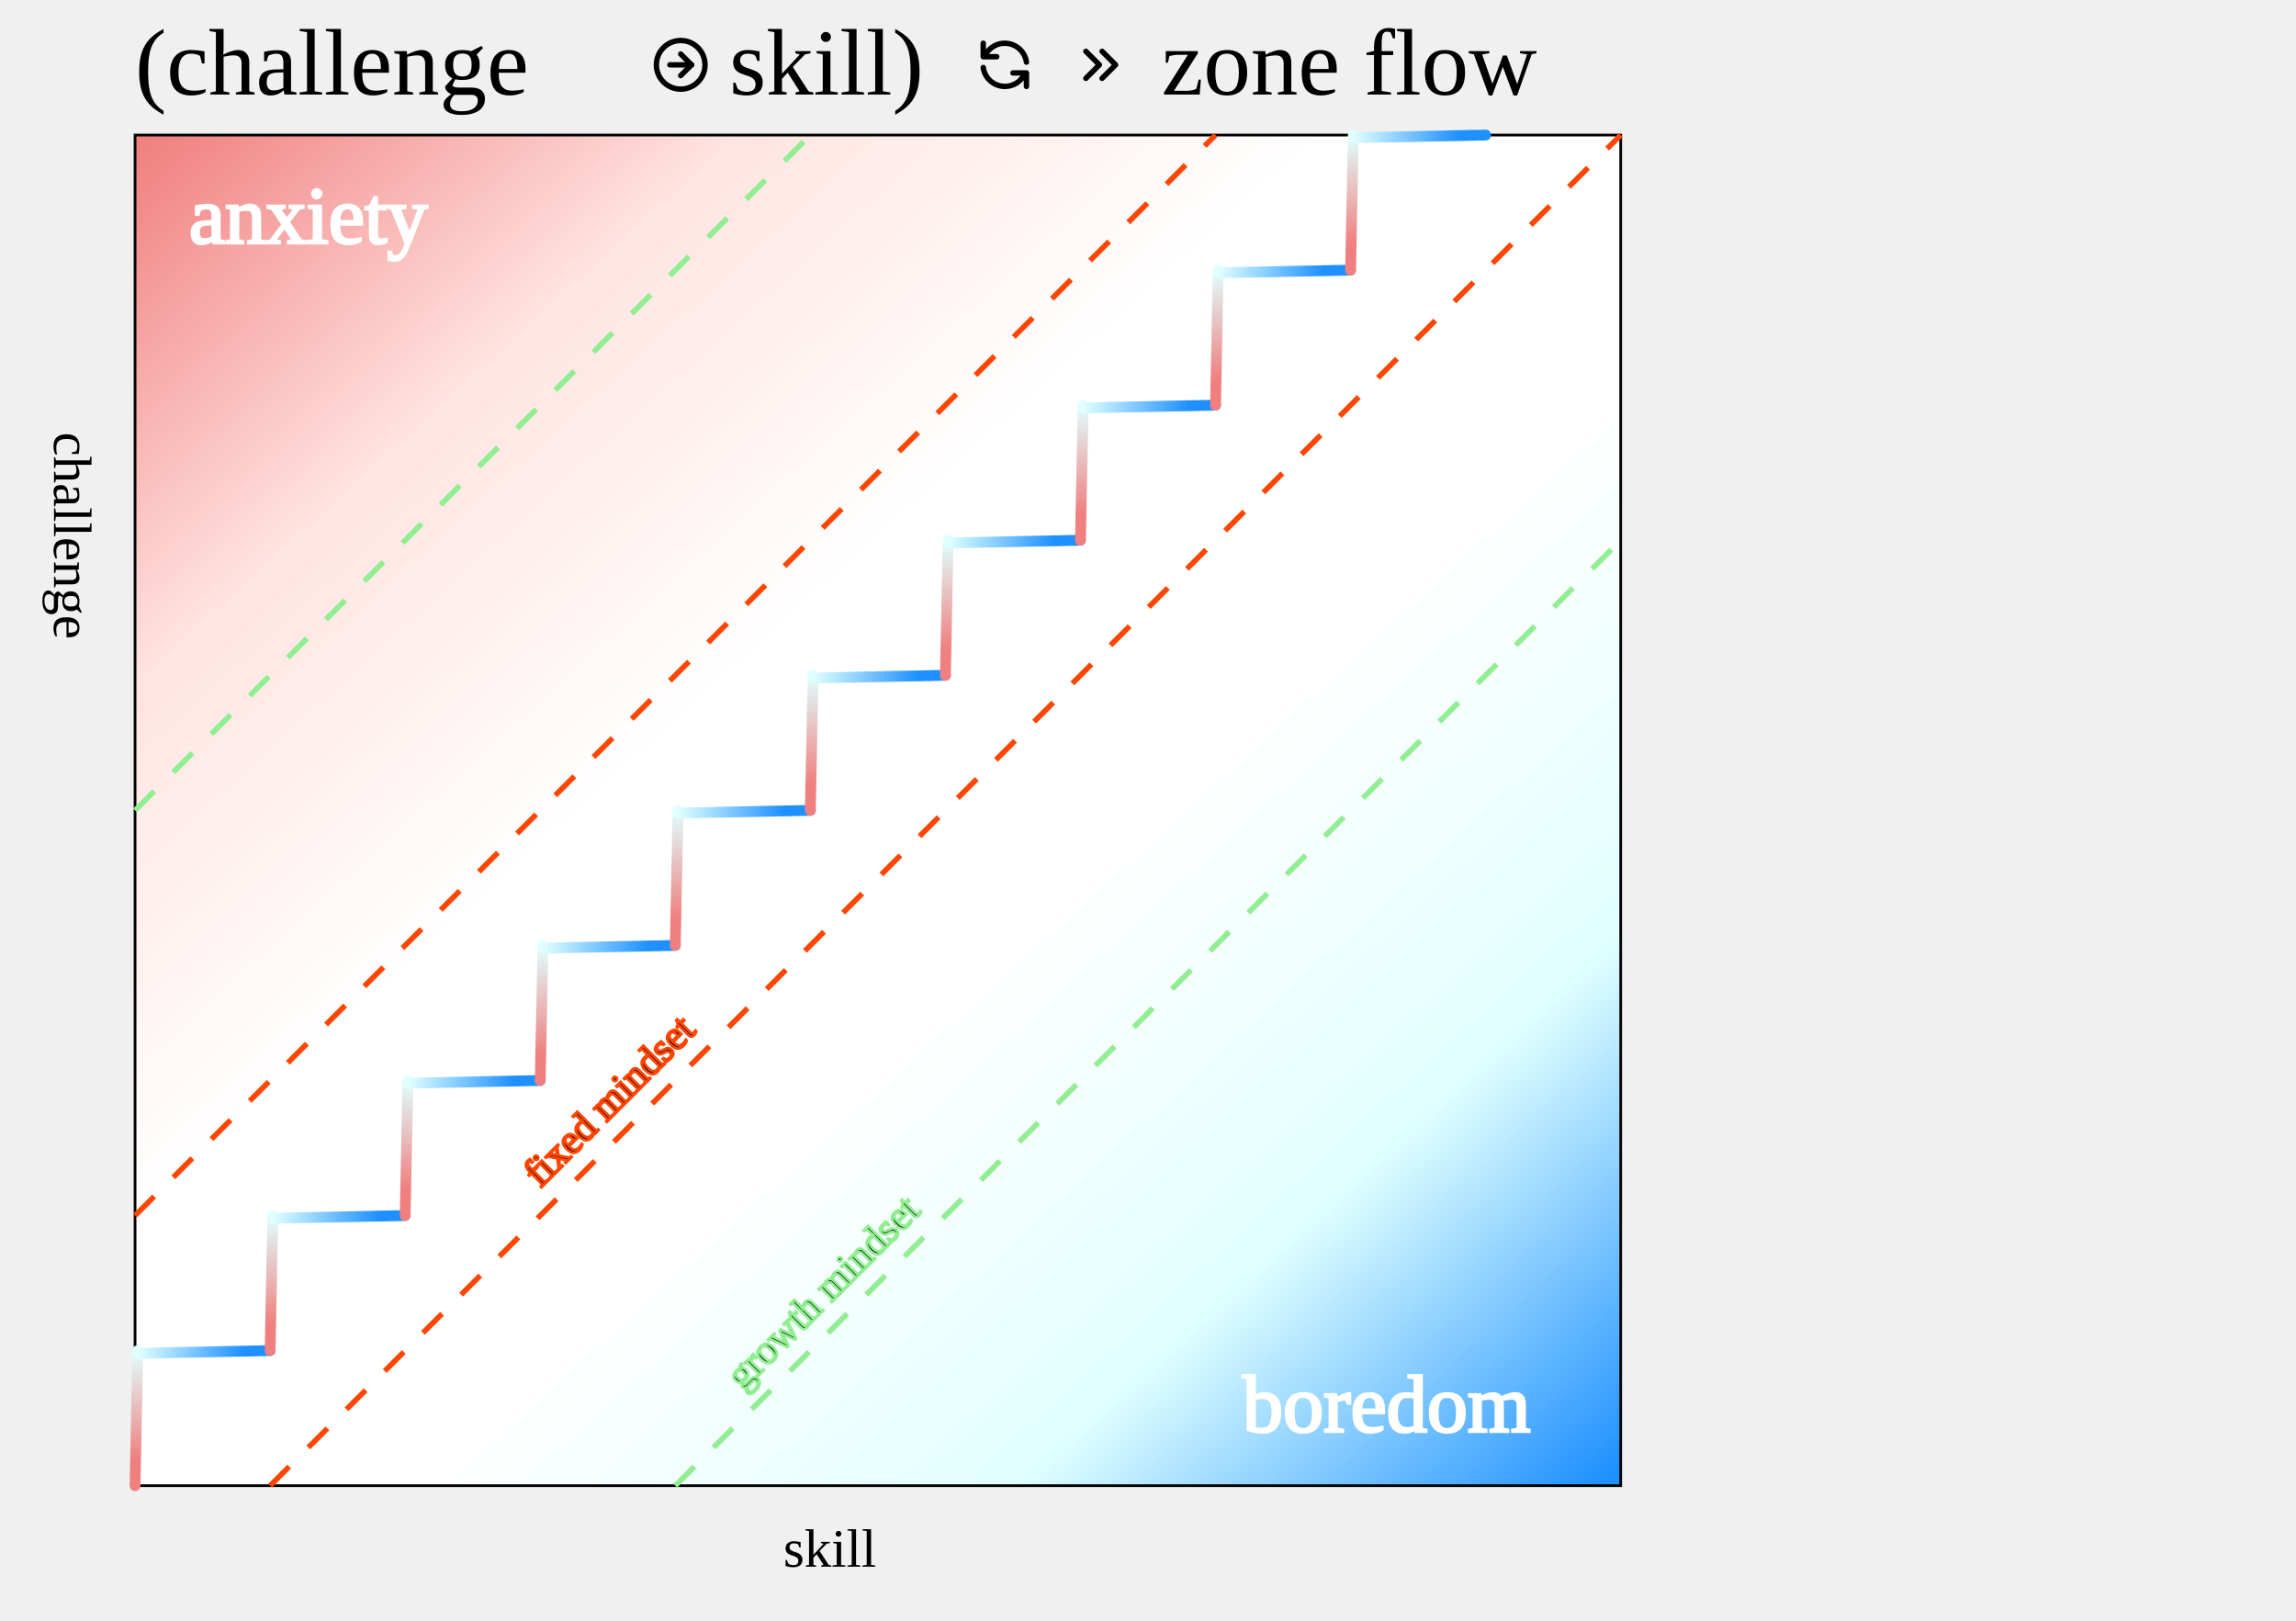
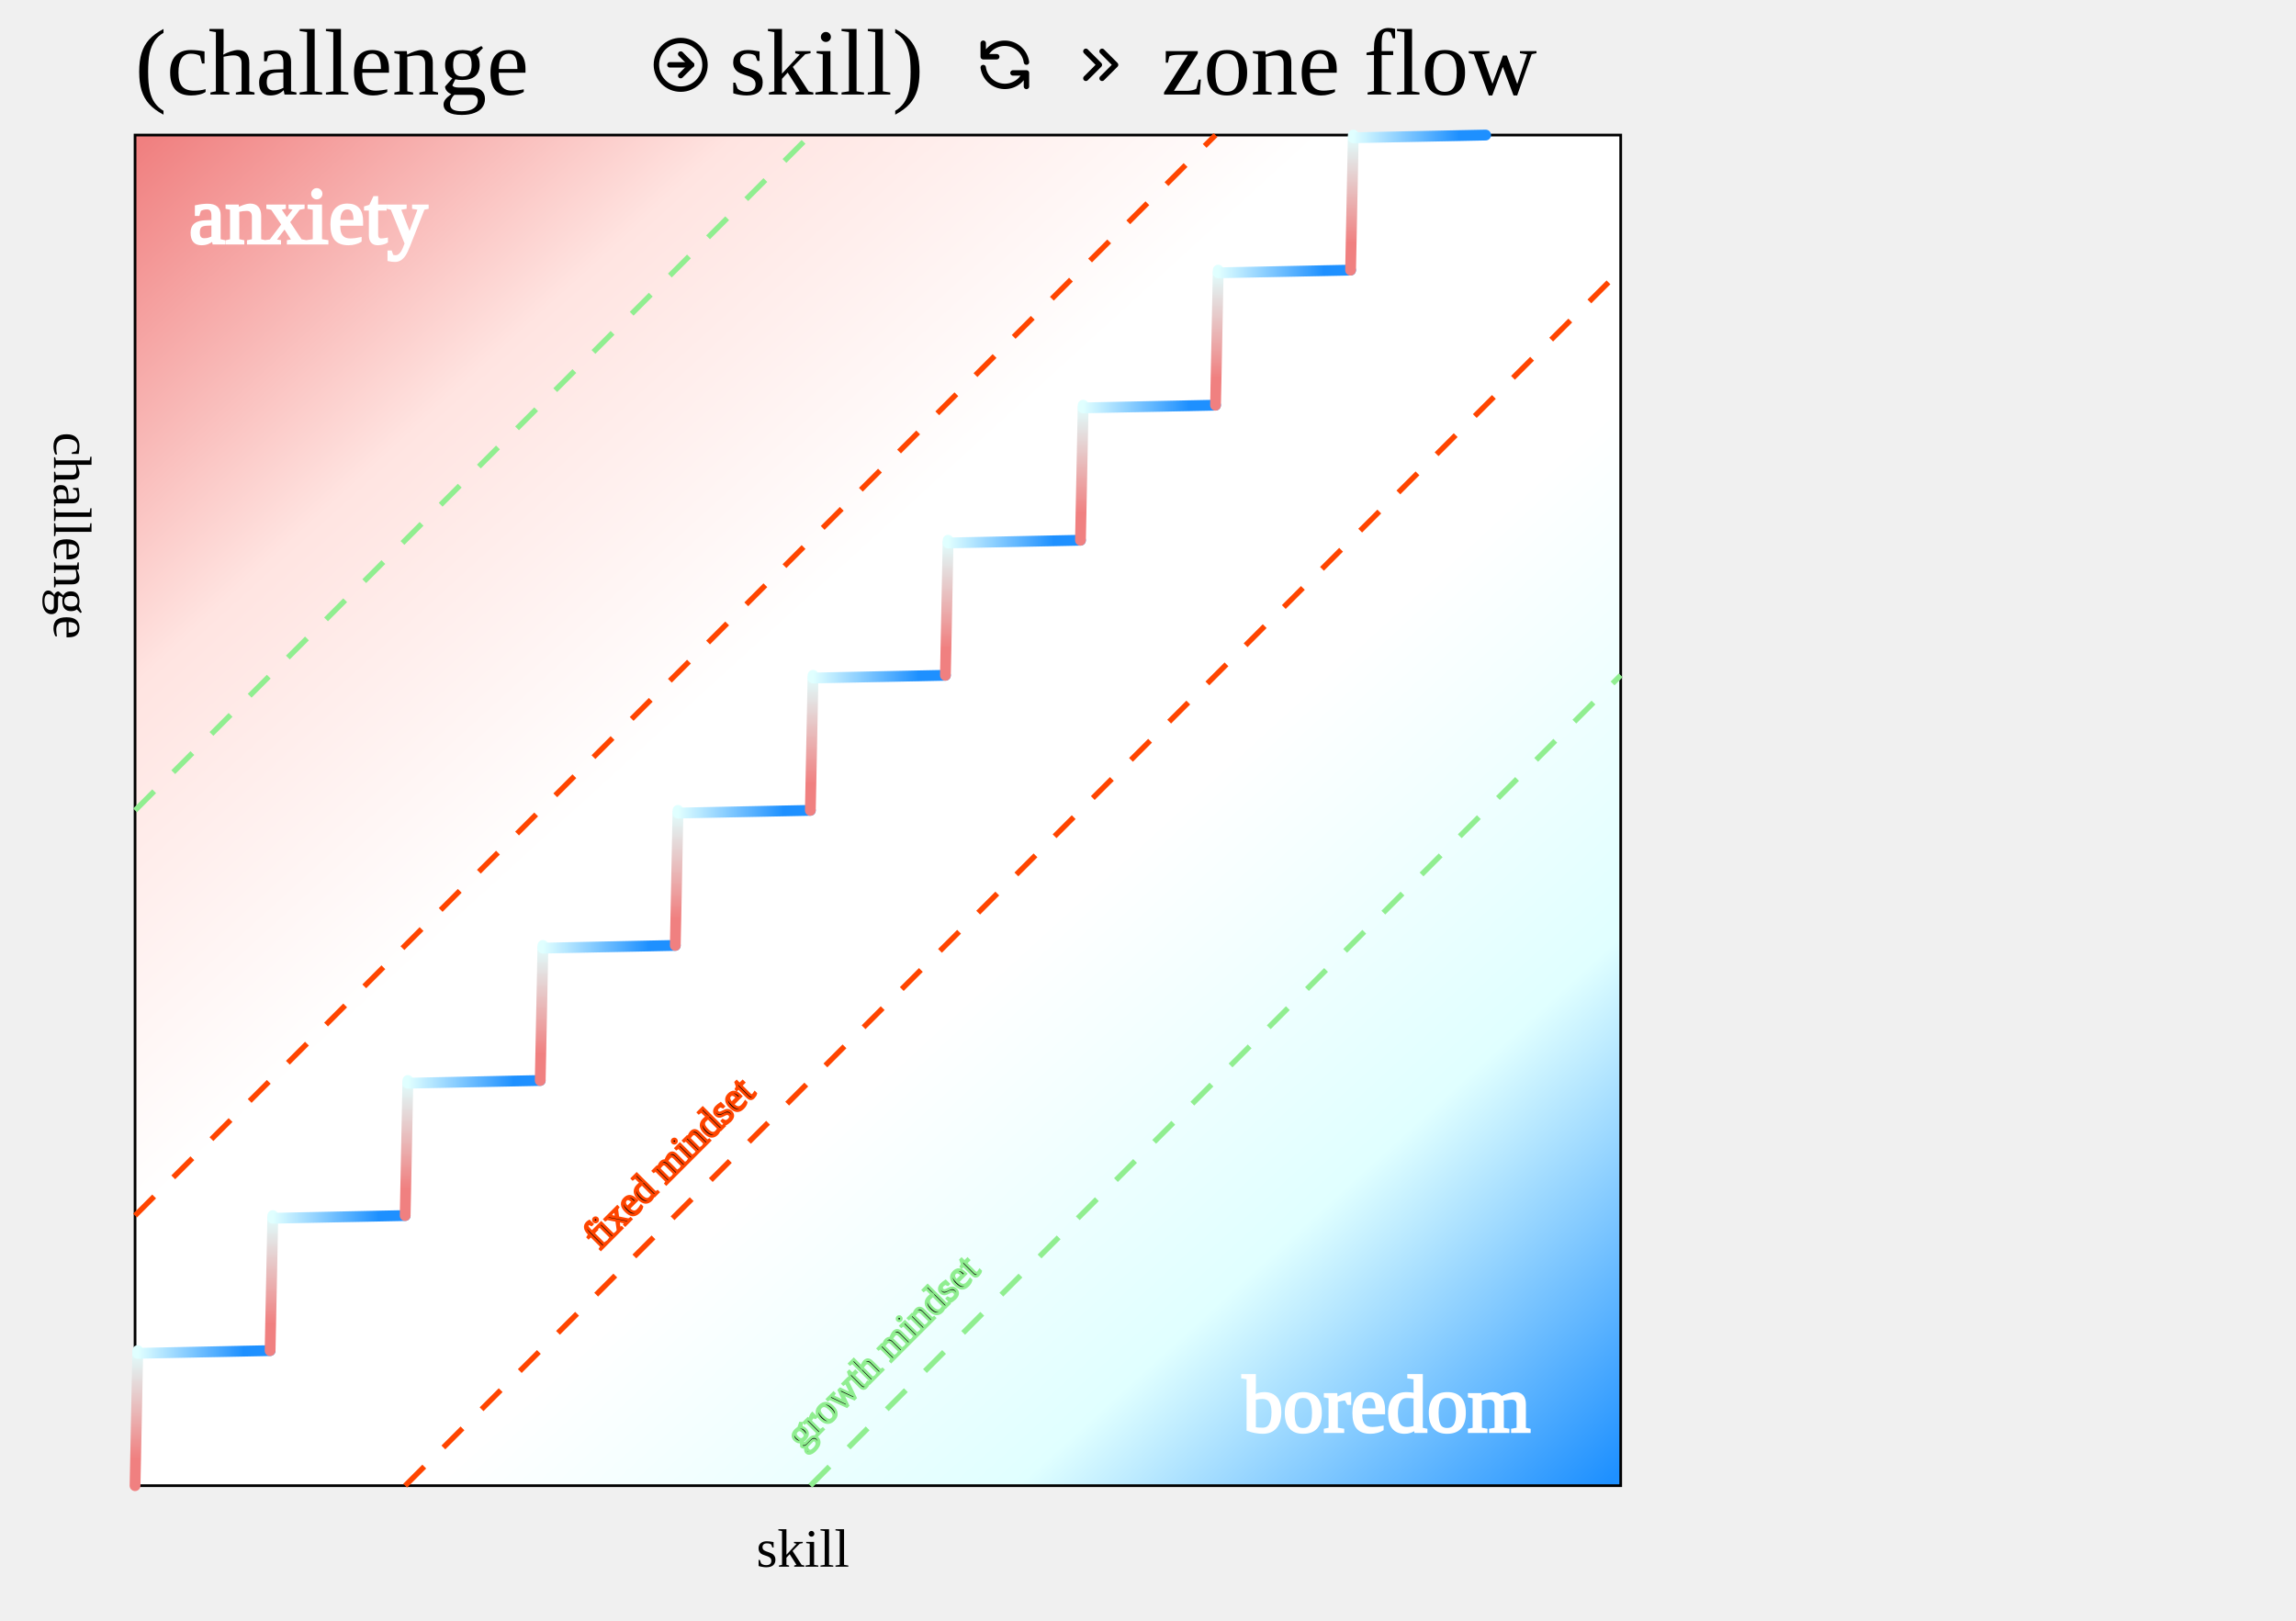
<svg xmlns="http://www.w3.org/2000/svg" viewBox="0 0 850 600">
  <defs>
    <linearGradient id="grid" x1="0" y1="0" x2="1" y2="1">
      <stop offset="0%" stop-color="lightcoral" />
      <stop offset="20%" stop-color="mistyrose" />
      <stop offset="40%" stop-color="white" />
      <stop offset="60%" stop-color="white" />
      <stop offset="80%" stop-color="lightcyan" />
      <stop offset="100%" stop-color="dodgerblue" />
    </linearGradient>
    <linearGradient id="anxietyGradient" x1="1" y1="1" x2="1" y2="0">
      <stop offset="20%" stop-color="lightcoral" />
      <stop offset="100%" stop-color="lightcyan" />
    </linearGradient>
    <linearGradient id="skillGradient">
      <stop offset="0%" stop-color="lightcyan" />
      <stop offset="80%" stop-color="dodgerblue" />
    </linearGradient>
    <g id="repeat" stroke-width="2" stroke="currentColor" fill="none" stroke-linecap="round" stroke-linejoin="round">
      <rect x="0" y="0" width="24" height="24" stroke="none" />
      <path d="M20 11a8.1 8.1 0 0 0 -15.5 -2m-.5 -5v5h5" />
      <path d="M4 13a8.1 8.1 0 0 0 15.5 2m.5 5v-5h-5" />
    </g>
    <g id="rightArrow" stroke-width="2" stroke="currentColor" fill="none" stroke-linecap="round" stroke-linejoin="round">
      <rect x="0" y="0" width="24" height="24" stroke="none" />
      <circle cx="12" cy="12" r="9" />
      <line x1="16" y1="12" x2="8" y2="12" />
      <line x1="16" y1="12" x2="12" y2="16" />
      <line x1="16" y1="12" x2="12" y2="8" />
    </g>
    <g id="chevronRight" stroke-width="2" stroke="currentColor" fill="none" stroke-linecap="round" stroke-linejoin="round">
      <rect x="0" y="0" width="24" height="24" stroke="none" />
      <polyline points="7 7 12 12 7 17" />
      <polyline points="13 7 18 12 13 17" />
    </g>
  </defs>
  <text x="50" y="35" font-size="35">(challenge</text>
  <use href="#rightArrow" transform="translate(240, 12)" />
  <text x="270" y="35" font-size="35">skill)</text>
  <use href="#repeat" transform="translate(360, 12)" />
  <use href="#chevronRight" transform="translate(395, 12)" />
  <text x="430" y="35" font-size="35">zone flow</text>
-   <text x="290" y="580" textLength="100" font-size="20">skill</text>
+   <text x="280" y="580" textLength="100" font-size="20">skill</text>
  <text font-size="20" textLength="280" lengthAdjust="spacing" rotate="-90" transform="translate(20 160) rotate(90)">challenge</text>
  <rect x="50" y="50" width="550" height="500" fill="url(#grid)" stroke="black" />
  <text x="70" y="90" stroke="white" fill="white" font-size="30">anxiety</text>
  <text x="460" y="530" stroke="white" fill="white" font-size="30">boredom</text>
  <line x1="50" y1="550" x2="51" y2="500" stroke="url(#anxietyGradient)" stroke-linecap="round" stroke-width="4" />
  <line x1="51" y1="501" x2="100" y2="500" stroke="url(#skillGradient)" stroke-linecap="round" stroke-width="4" />
  <line x1="100" y1="500" x2="101" y2="450" stroke="url(#anxietyGradient)" stroke-linecap="round" stroke-width="4" />
  <line x1="101" y1="451" x2="150" y2="450" stroke="url(#skillGradient)" stroke-linecap="round" stroke-width="4" />
  <line x1="150" y1="450" x2="151" y2="400" stroke="url(#anxietyGradient)" stroke-linecap="round" stroke-width="4" />
  <line x1="151" y1="401" x2="200" y2="400" stroke="url(#skillGradient)" stroke-linecap="round" stroke-width="4" />
  <line x1="200" y1="400" x2="201" y2="350" stroke="url(#anxietyGradient)" stroke-linecap="round" stroke-width="4" />
  <line x1="201" y1="351" x2="250" y2="350" stroke="url(#skillGradient)" stroke-linecap="round" stroke-width="4" />
  <line x1="250" y1="350" x2="251" y2="300" stroke="url(#anxietyGradient)" stroke-linecap="round" stroke-width="4" />
  <line x1="251" y1="301" x2="300" y2="300" stroke="url(#skillGradient)" stroke-linecap="round" stroke-width="4" />
  <line x1="300" y1="300" x2="301" y2="250" stroke="url(#anxietyGradient)" stroke-linecap="round" stroke-width="4" />
  <line x1="301" y1="251" x2="350" y2="250" stroke="url(#skillGradient)" stroke-linecap="round" stroke-width="4" />
  <line x1="350" y1="250" x2="351" y2="200" stroke="url(#anxietyGradient)" stroke-linecap="round" stroke-width="4" />
  <line x1="351" y1="201" x2="400" y2="200" stroke="url(#skillGradient)" stroke-linecap="round" stroke-width="4" />
  <line x1="400" y1="200" x2="401" y2="150" stroke="url(#anxietyGradient)" stroke-linecap="round" stroke-width="4" />
  <line x1="401" y1="151" x2="450" y2="150" stroke="url(#skillGradient)" stroke-linecap="round" stroke-width="4" />
  <line x1="450" y1="150" x2="451" y2="100" stroke="url(#anxietyGradient)" stroke-linecap="round" stroke-width="4" />
  <line x1="451" y1="101" x2="500" y2="100" stroke="url(#skillGradient)" stroke-linecap="round" stroke-width="4" />
  <line x1="500" y1="100" x2="501" y2="50" stroke="url(#anxietyGradient)" stroke-linecap="round" stroke-width="4" />
  <line x1="501" y1="51" x2="550" y2="50" stroke="url(#skillGradient)" stroke-linecap="round" stroke-width="4" />
  <line x1="50" y1="450" x2="450" y2="50" stroke="orangered" stroke-dasharray="10" stroke-width="2" />
-   <line x1="100" y1="550" x2="600" y2="50" stroke="orangered" stroke-dasharray="10" stroke-width="2" />
-   <text textLength="400" font-size="15" stroke="orangered" lengthAdjust="spacing" transform="translate(200 440) rotate(-45)">fixed mindset</text>
+   <line x1="150" y1="550" x2="600" y2="100" stroke="orangered" stroke-dasharray="10" stroke-width="2" />
+   <text textLength="400" font-size="15" stroke="orangered" lengthAdjust="spacing" transform="translate(222 463) rotate(-45)">fixed mindset</text>
  <line x1="50" y1="300" x2="300" y2="50" stroke="lightgreen" stroke-dasharray="10" stroke-width="2" />
-   <line x1="250" y1="550" x2="600" y2="200" stroke="lightgreen" stroke-dasharray="10" stroke-width="2" />
-   <text textLength="400" font-size="15" stroke="lightgreen" lengthAdjust="spacing" transform="translate(275 515) rotate(-45)">growth mindset</text>
+   <line x1="300" y1="550" x2="600" y2="250" stroke="lightgreen" stroke-dasharray="10" stroke-width="2" />
+   <text textLength="400" font-size="15" stroke="lightgreen" lengthAdjust="spacing" transform="translate(297 537) rotate(-45)">growth mindset</text>
</svg>
